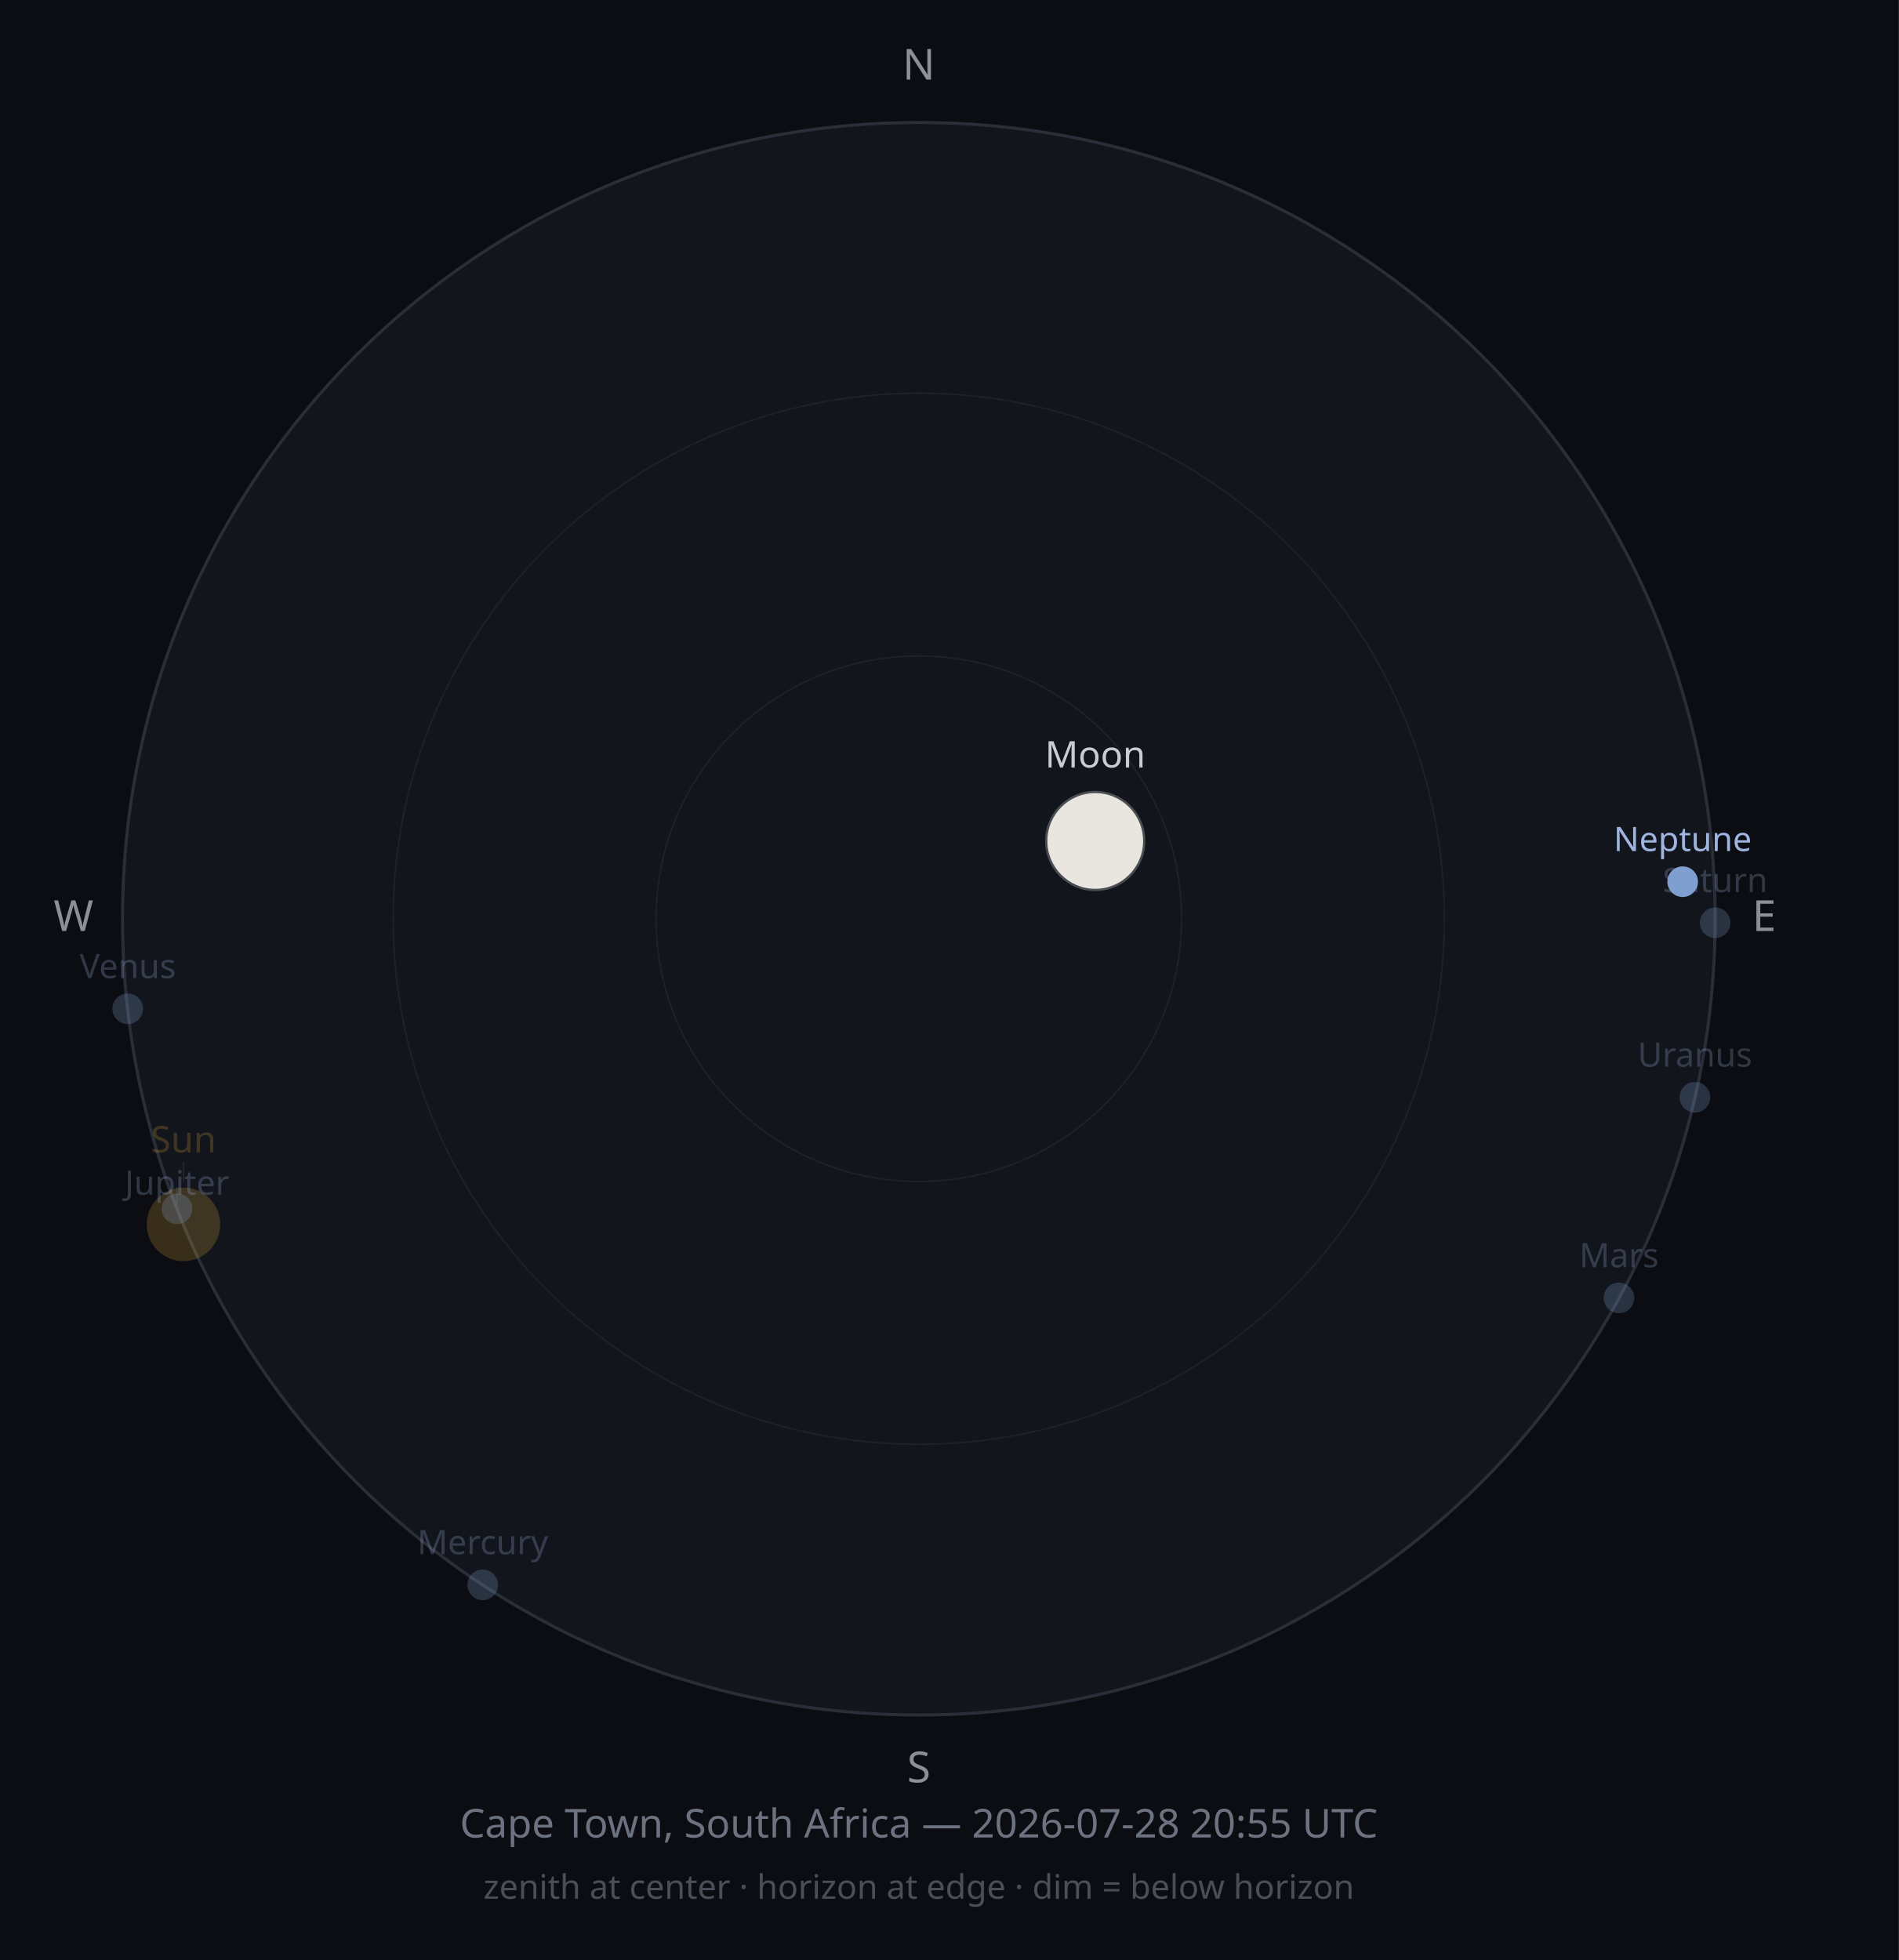
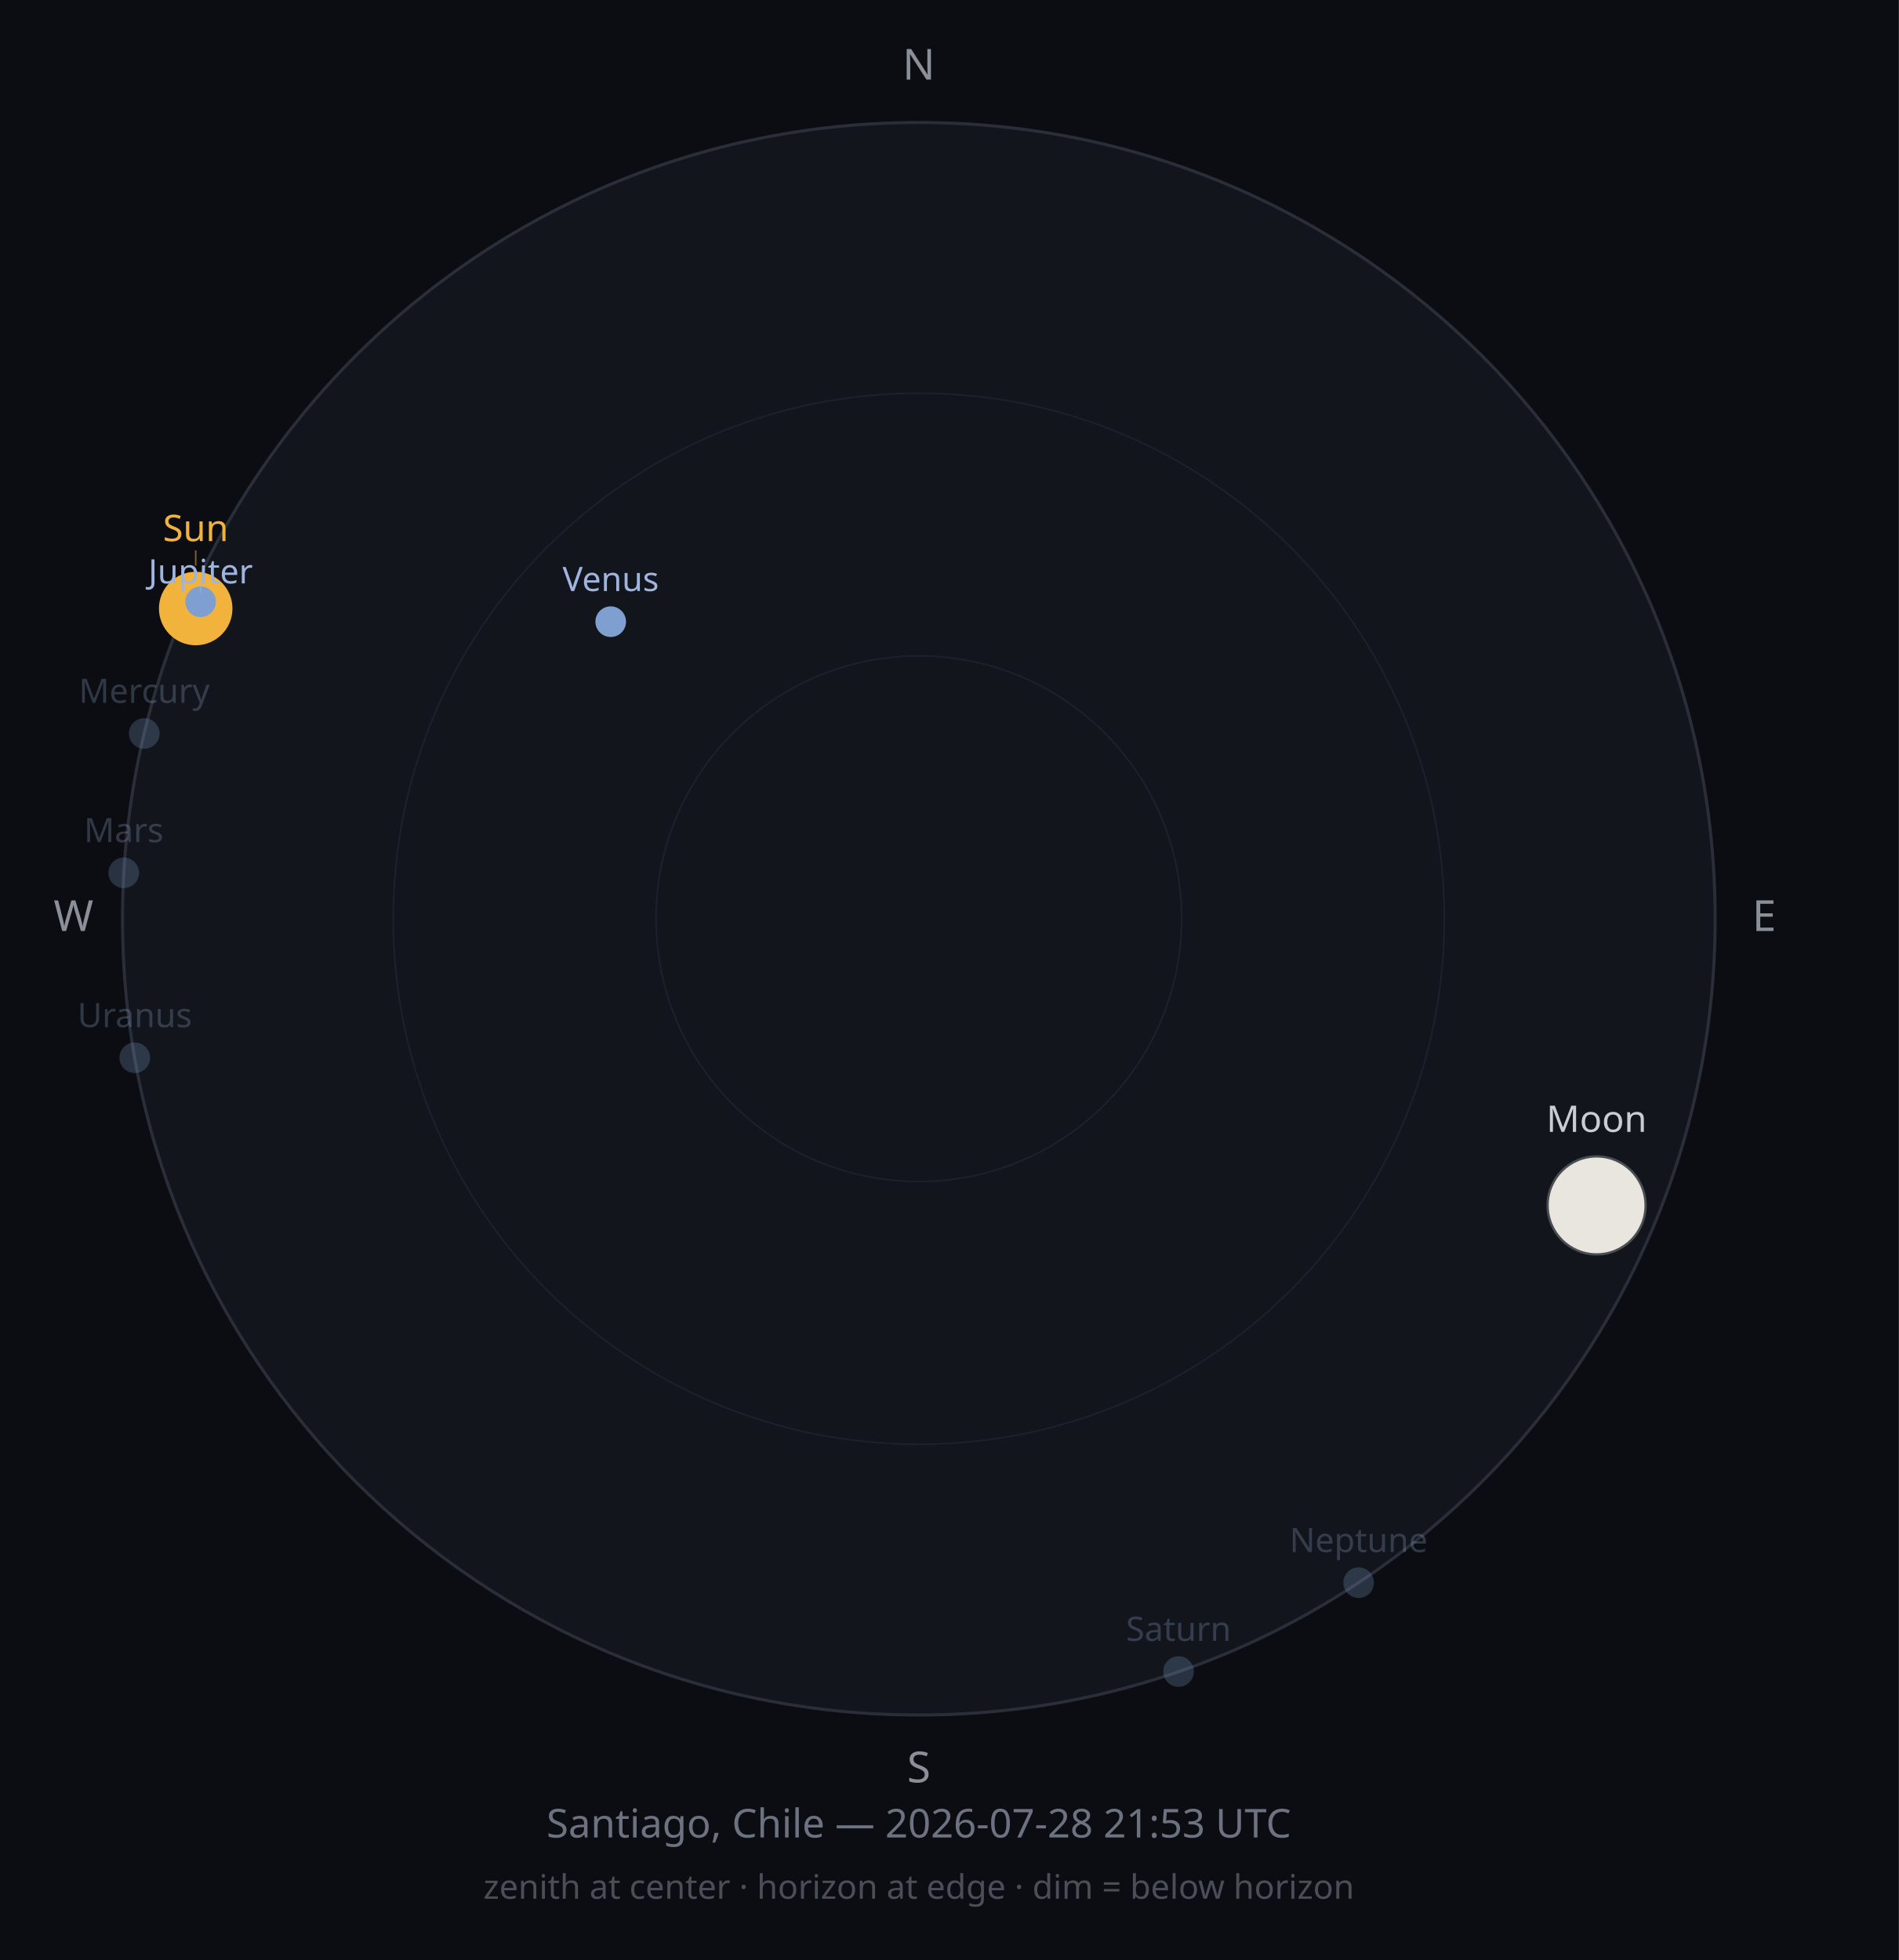
<svg xmlns="http://www.w3.org/2000/svg" width="620" height="640" viewBox="0 0 620 640">
  <rect width="620" height="640" fill="#0B0D12" />
  <circle cx="300" cy="300" r="260" fill="#12151C" stroke="#2A2E38" stroke-width="1" />
  <circle cx="300" cy="300" r="171.6" fill="none" stroke="#1D212B" stroke-width="0.5" />
  <circle cx="300" cy="300" r="85.8" fill="none" stroke="#1D212B" stroke-width="0.5" />
  <text x="300" y="26" font-size="14" fill="#8A8F98" text-anchor="middle" font-family="sans-serif">N</text>
  <text x="576" y="304" font-size="14" fill="#8A8F98" text-anchor="middle" font-family="sans-serif">E</text>
  <text x="300" y="582" font-size="14" fill="#8A8F98" text-anchor="middle" font-family="sans-serif">S</text>
  <text x="24" y="304" font-size="14" fill="#8A8F98" text-anchor="middle" font-family="sans-serif">W</text>
-   <circle cx="59.9" cy="399.8" r="12" fill="#F2B33D" opacity="0.2" />
-   <line x1="59.9" y1="385.8" x2="59.9" y2="379.3" stroke="#F2B33D" stroke-width="0.5" opacity="0.10" />
-   <text x="59.9" y="376.3" font-size="12" fill="#F2B33D" opacity="0.2" text-anchor="middle" font-family="sans-serif">Sun</text>
+   <circle cx="63.9" cy="198.7" r="12" fill="#F2B33D" opacity="1" />
+   <line x1="63.9" y1="184.7" x2="63.9" y2="179.7" stroke="#F2B33D" stroke-width="0.5" opacity="0.50" />
+   <text x="63.9" y="176.7" font-size="12" fill="#F2B33D" opacity="1" text-anchor="middle" font-family="sans-serif">Sun</text>
  <g opacity="1">
-     <circle cx="357.6" cy="274.6" r="16" fill="#2B2E33" />
-     <path d="M357.642,258.639 A16,16 0 0,1 357.642,290.639 A15.817,16 0 0,1 357.642,258.639 Z" fill="#E8E6DE" />
-     <circle cx="357.6" cy="274.6" r="16" fill="none" stroke="#4A4D52" stroke-width="0.75" />
+     <circle cx="521.3" cy="393.6" r="16" fill="#2B2E33" />
+     <path d="M521.346,377.604 A16,16 0 0,1 521.346,409.604 A15.834,16 0 0,1 521.346,377.604 Z" fill="#E8E6DE" />
+     <circle cx="521.3" cy="393.6" r="16" fill="none" stroke="#4A4D52" stroke-width="0.75" />
  </g>
-   <text x="357.6" y="250.6" font-size="12" fill="#C9CDD3" opacity="1" text-anchor="middle" font-family="sans-serif">Moon</text>
-   <circle cx="157.6" cy="517.5" r="5" fill="#7F9FD0" opacity="0.25" />
-   <text x="157.6" y="507.5" font-size="11" fill="#9FB4DE" opacity="0.25" text-anchor="middle" font-family="sans-serif">Mercury</text>
-   <circle cx="41.7" cy="329.4" r="5" fill="#7F9FD0" opacity="0.25" />
-   <text x="41.7" y="319.4" font-size="11" fill="#9FB4DE" opacity="0.25" text-anchor="middle" font-family="sans-serif">Venus</text>
-   <circle cx="528.6" cy="423.8" r="5" fill="#7F9FD0" opacity="0.25" />
-   <text x="528.6" y="413.8" font-size="11" fill="#9FB4DE" opacity="0.25" text-anchor="middle" font-family="sans-serif">Mars</text>
-   <circle cx="57.8" cy="394.7" r="5" fill="#7F9FD0" opacity="0.25" />
-   <line x1="57.8" y1="387.7" x2="57.8" y2="393.1" stroke="#9FB4DE" stroke-width="0.5" opacity="0.13" />
-   <text x="57.8" y="390.1" font-size="11" fill="#9FB4DE" opacity="0.25" text-anchor="middle" font-family="sans-serif">Jupiter</text>
-   <circle cx="560.0" cy="301.3" r="5" fill="#7F9FD0" opacity="0.25" />
-   <text x="560.0" y="291.3" font-size="11" fill="#9FB4DE" opacity="0.25" text-anchor="middle" font-family="sans-serif">Saturn</text>
-   <circle cx="553.4" cy="358.3" r="5" fill="#7F9FD0" opacity="0.25" />
-   <text x="553.4" y="348.3" font-size="11" fill="#9FB4DE" opacity="0.25" text-anchor="middle" font-family="sans-serif">Uranus</text>
-   <circle cx="549.4" cy="287.9" r="5" fill="#7F9FD0" opacity="1" />
-   <text x="549.4" y="277.9" font-size="11" fill="#9FB4DE" opacity="1" text-anchor="middle" font-family="sans-serif">Neptune</text>
-   <text x="300" y="600" font-size="13" fill="#6C7280" text-anchor="middle" font-family="sans-serif">Cape Town, South Africa — 2026-07-28 20:55 UTC</text>
+   <text x="521.3" y="369.6" font-size="12" fill="#C9CDD3" opacity="1" text-anchor="middle" font-family="sans-serif">Moon</text>
+   <circle cx="47.1" cy="239.5" r="5" fill="#7F9FD0" opacity="0.25" />
+   <text x="47.1" y="229.5" font-size="11" fill="#9FB4DE" opacity="0.25" text-anchor="middle" font-family="sans-serif">Mercury</text>
+   <circle cx="199.4" cy="203.0" r="5" fill="#7F9FD0" opacity="1" />
+   <text x="199.4" y="193.0" font-size="11" fill="#9FB4DE" opacity="1" text-anchor="middle" font-family="sans-serif">Venus</text>
+   <circle cx="40.4" cy="285.0" r="5" fill="#7F9FD0" opacity="0.25" />
+   <text x="40.4" y="275.0" font-size="11" fill="#9FB4DE" opacity="0.25" text-anchor="middle" font-family="sans-serif">Mars</text>
+   <circle cx="65.5" cy="196.5" r="5" fill="#7F9FD0" opacity="1" />
+   <line x1="65.5" y1="189.5" x2="65.5" y2="193.5" stroke="#9FB4DE" stroke-width="0.5" opacity="0.50" />
+   <text x="65.5" y="190.5" font-size="11" fill="#9FB4DE" opacity="1" text-anchor="middle" font-family="sans-serif">Jupiter</text>
+   <circle cx="384.8" cy="545.8" r="5" fill="#7F9FD0" opacity="0.25" />
+   <text x="384.8" y="535.8" font-size="11" fill="#9FB4DE" opacity="0.25" text-anchor="middle" font-family="sans-serif">Saturn</text>
+   <circle cx="44.0" cy="345.4" r="5" fill="#7F9FD0" opacity="0.25" />
+   <text x="44.0" y="335.4" font-size="11" fill="#9FB4DE" opacity="0.25" text-anchor="middle" font-family="sans-serif">Uranus</text>
+   <circle cx="443.6" cy="516.8" r="5" fill="#7F9FD0" opacity="0.25" />
+   <text x="443.6" y="506.8" font-size="11" fill="#9FB4DE" opacity="0.25" text-anchor="middle" font-family="sans-serif">Neptune</text>
+   <text x="300" y="600" font-size="13" fill="#6C7280" text-anchor="middle" font-family="sans-serif">Santiago, Chile — 2026-07-28 21:53 UTC</text>
  <text x="300" y="620" font-size="11" fill="#4A4E58" text-anchor="middle" font-family="sans-serif">zenith at center · horizon at edge · dim = below horizon</text>
</svg>
